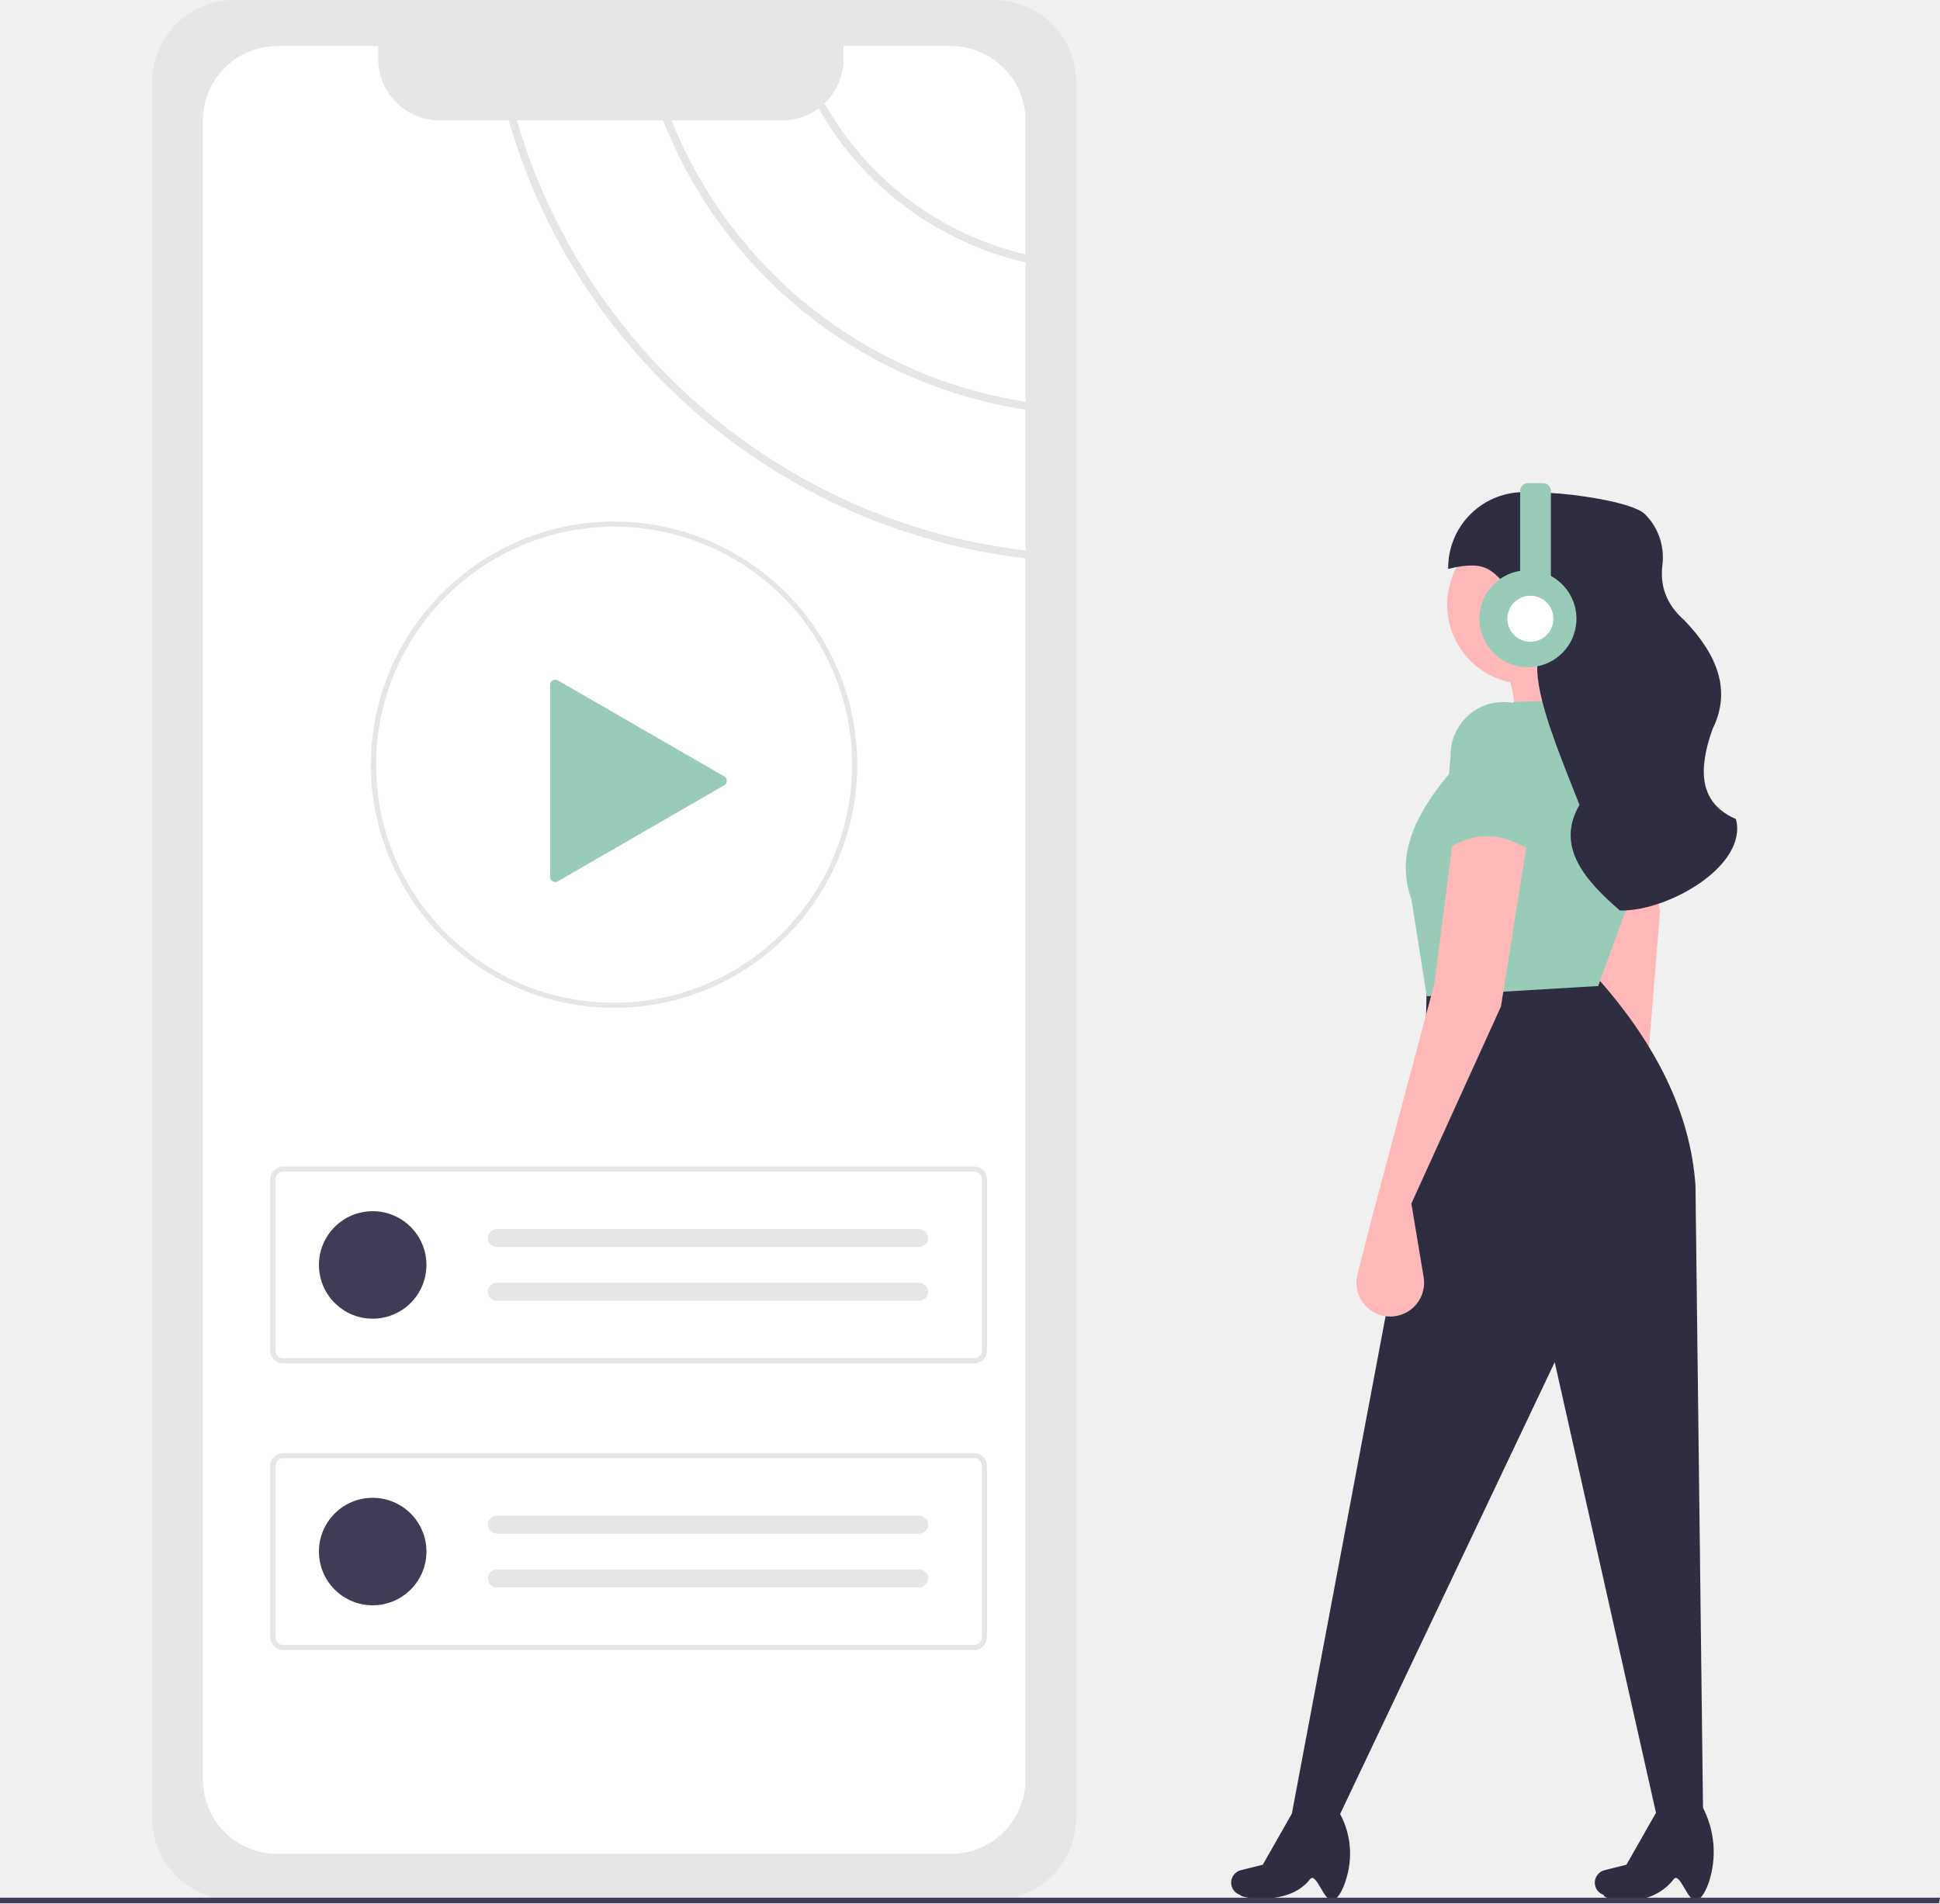
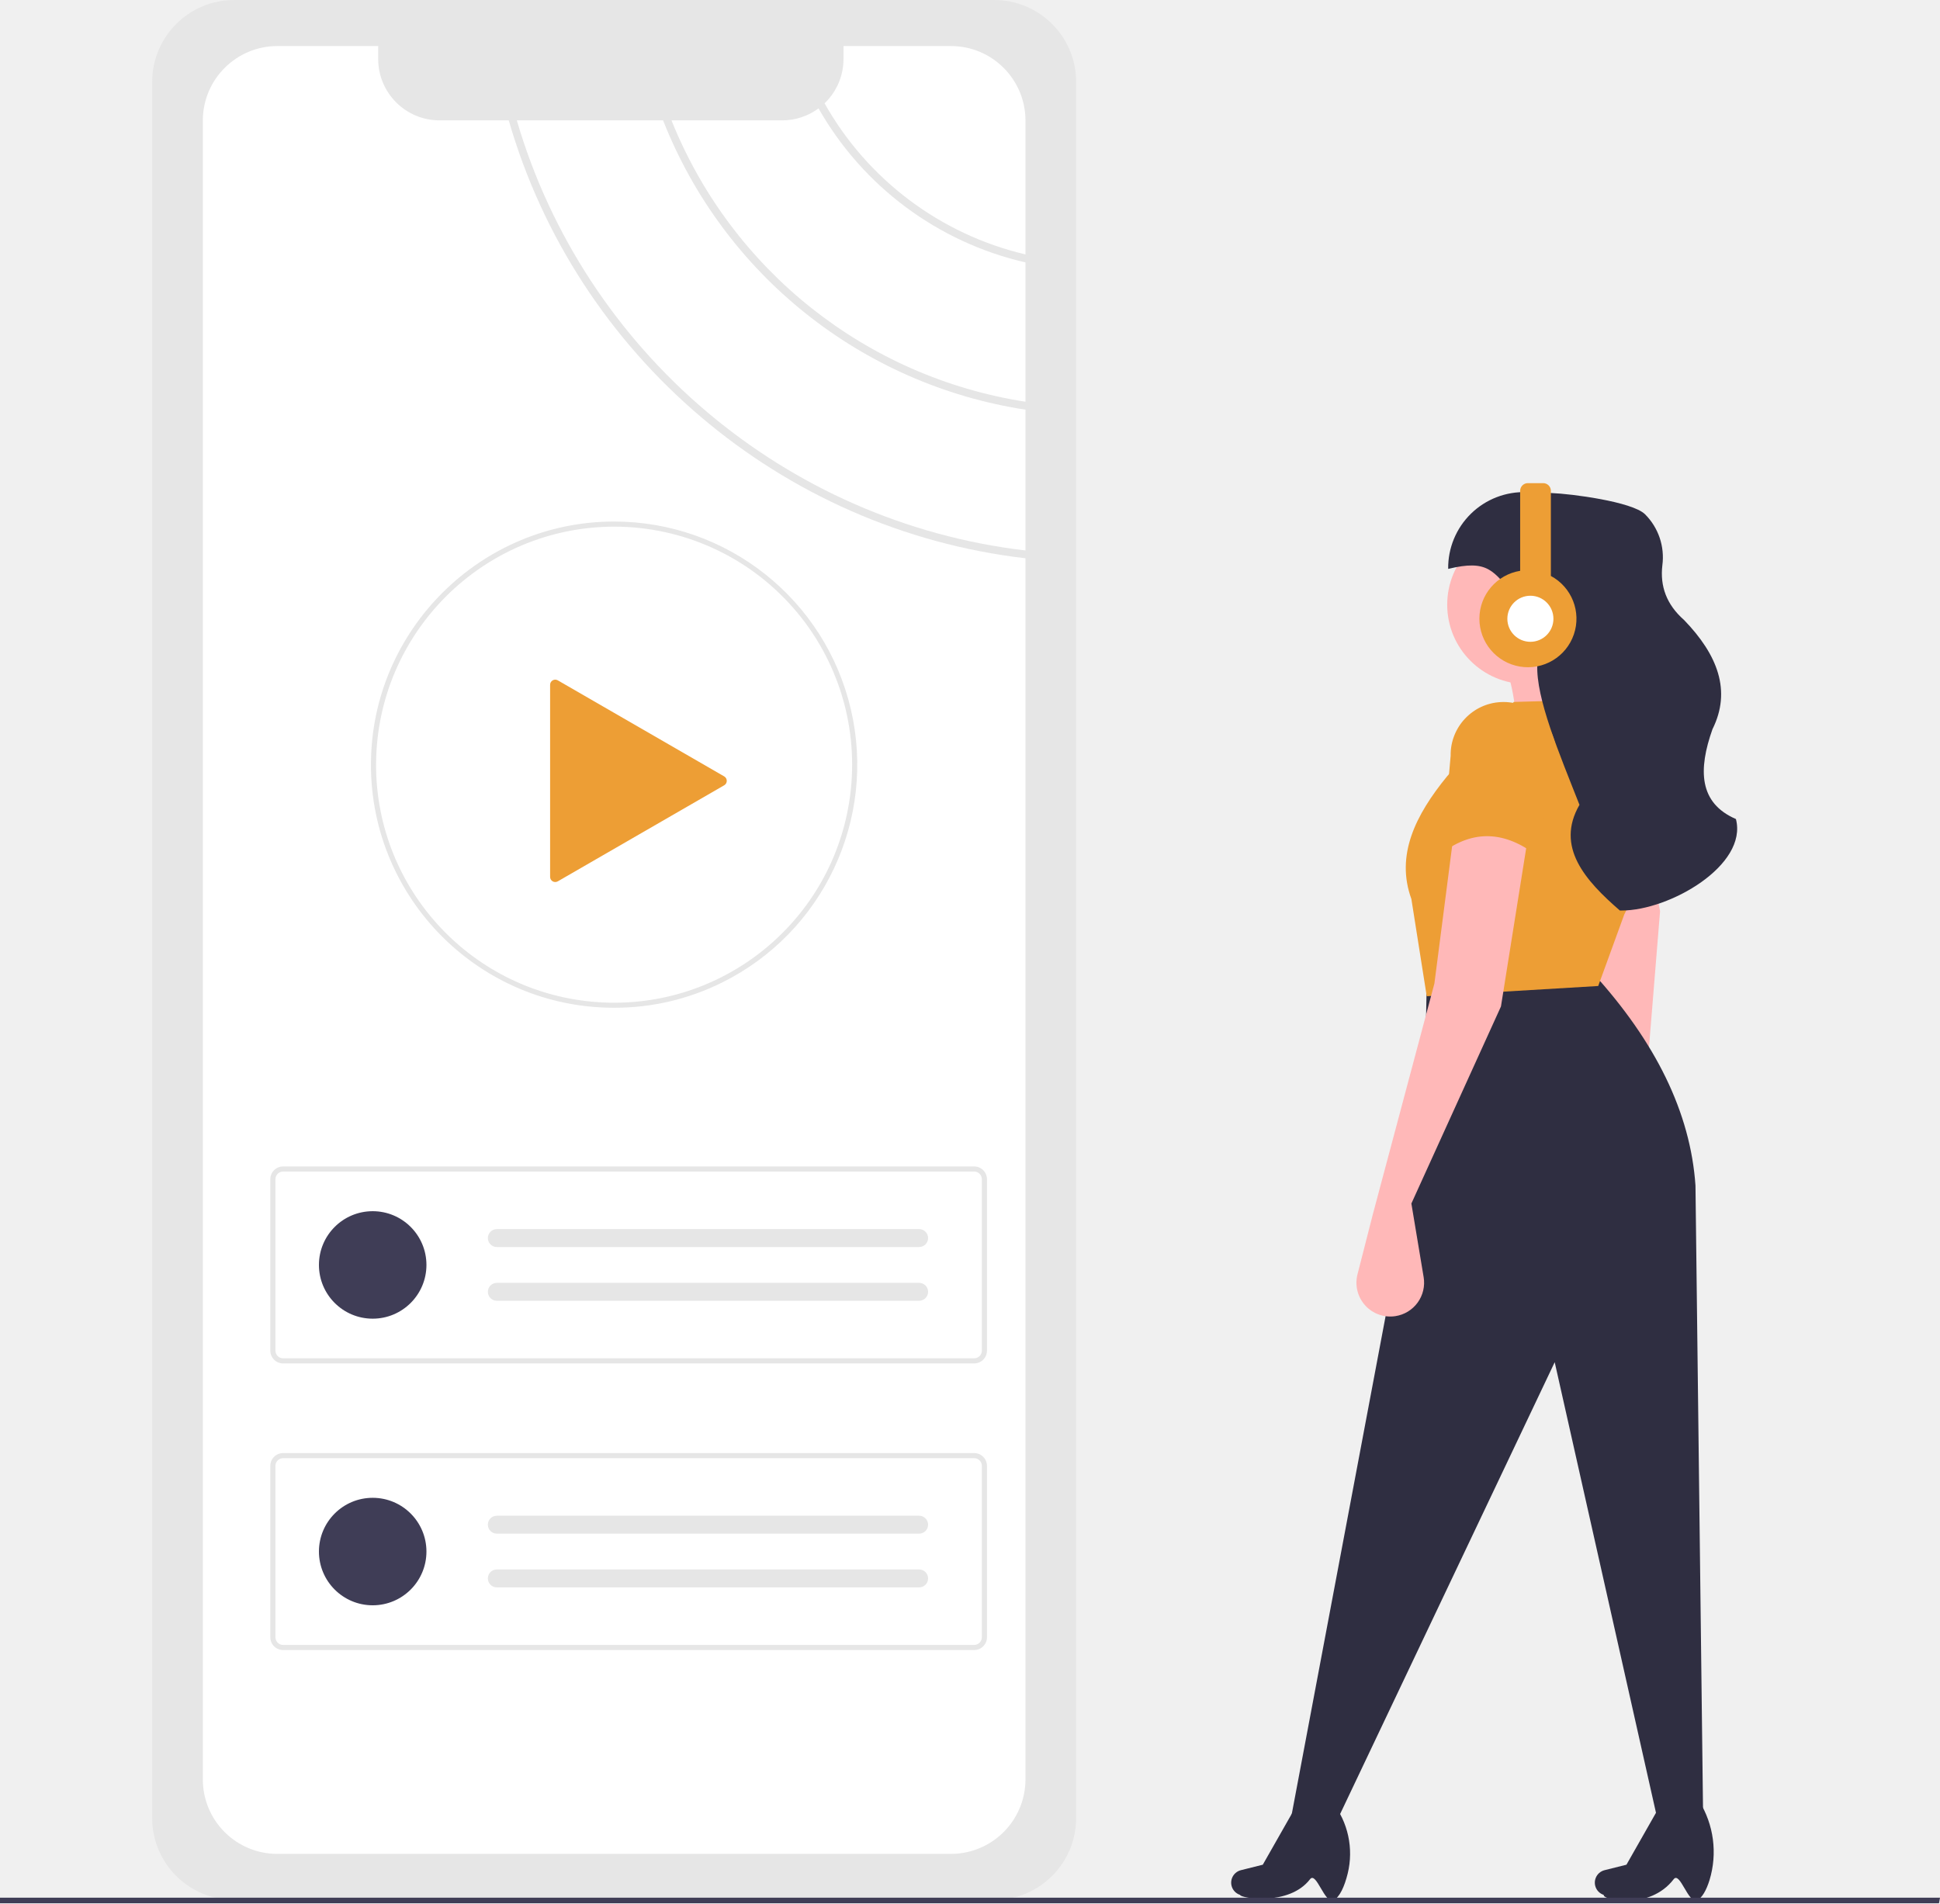
<svg xmlns="http://www.w3.org/2000/svg" id="a72165a3-c5ba-49c6-9929-450570401138" data-name="Layer 1" width="757.964" height="743.732" viewBox="0 0 757.964 743.732">
  <path d="M312.471,78.134a32.036,32.036,0,0,0-32,32V788.562a32.036,32.036,0,0,0,32,32H609.471a32.037,32.037,0,0,0,32-32V110.134a32.036,32.036,0,0,0-32-32Z" transform="translate(-221.018 -78.13389)" fill="#e6e6e6" />
  <path d="M621.676,235.116v-54.44a125.247,125.247,0,0,1-80.859-60.189l-.001.001a23.789,23.789,0,0,1-14.22,4.68H483.368A178.549,178.549,0,0,0,621.676,235.116Z" transform="translate(-221.018 -78.13389)" fill="#fff" />
  <path d="M621.676,177.556V125.258a29.121,29.121,0,0,0-29.13-29.13h-41.97v5.05a23.917,23.917,0,0,1-7.399,17.329A122.298,122.298,0,0,0,621.676,177.556Z" transform="translate(-221.018 -78.13389)" fill="#fff" />
  <path d="M419.787,125.168H392.756a23.987,23.987,0,0,1-23.98-23.99v-5.05h-39.38a29.128,29.128,0,0,0-29.13,29.13v648.2a29.079,29.079,0,0,0,29.13,29.11h263.15a28.362,28.362,0,0,0,3.59-.22,29.146,29.146,0,0,0,25.54-28.89V296.286C525.967,285.196,446.218,216.907,419.787,125.168Z" transform="translate(-221.018 -78.13389)" fill="#fff" />
  <path d="M480.088,125.168H422.947c26.301,90.039,104.68,157.028,198.729,168.068V238.216A181.668,181.668,0,0,1,480.088,125.168Z" transform="translate(-221.018 -78.13389)" fill="#fff" />
  <path d="M601.63,610.915H331.629a5.006,5.006,0,0,1-5-5V538.94a5.006,5.006,0,0,1,5-5H601.63a5.006,5.006,0,0,1,5,5v66.976A5.006,5.006,0,0,1,601.63,610.915ZM331.629,535.94a3.003,3.003,0,0,0-3,3v66.976a3.003,3.003,0,0,0,3,3H601.63a3.003,3.003,0,0,0,3-3V538.94a3.003,3.003,0,0,0-3-3Z" transform="translate(-221.018 -78.13389)" fill="#e6e6e6" />
  <circle cx="145.611" cy="494.293" r="21" fill="#3f3d56" />
  <path d="M415.129,558.427a3.5,3.5,0,1,0,0,7h165a3.5,3.5,0,0,0,0-7Z" transform="translate(-221.018 -78.13389)" fill="#e6e6e6" />
  <path d="M415.129,579.427a3.5,3.5,0,1,0,0,7h165a3.5,3.5,0,0,0,0-7Z" transform="translate(-221.018 -78.13389)" fill="#e6e6e6" />
  <path d="M601.63,722.915H331.629a5.006,5.006,0,0,1-5-5V650.94a5.006,5.006,0,0,1,5-5H601.63a5.006,5.006,0,0,1,5,5v66.976A5.006,5.006,0,0,1,601.63,722.915ZM331.629,647.94a3.003,3.003,0,0,0-3,3v66.976a3.003,3.003,0,0,0,3,3H601.63a3.003,3.003,0,0,0,3-3V650.94a3.003,3.003,0,0,0-3-3Z" transform="translate(-221.018 -78.13389)" fill="#e6e6e6" />
  <circle cx="145.611" cy="606.293" r="21" fill="#3f3d56" />
  <path d="M415.129,670.427a3.5,3.5,0,1,0,0,7h165a3.5,3.5,0,0,0,0-7Z" transform="translate(-221.018 -78.13389)" fill="#e6e6e6" />
  <path d="M415.129,691.427a3.5,3.5,0,1,0,0,7h165a3.5,3.5,0,0,0,0-7Z" transform="translate(-221.018 -78.13389)" fill="#e6e6e6" />
  <path d="M460.947,471.93a94.96,94.96,0,0,1-95-95c0-.199 0-.408.012-.607.291-52.025,42.903-94.393,94.988-94.393a95.015,95.015,0,0,1,42.185,180.145A94.106,94.106,0,0,1,460.947,471.93Zm0-188a93.198,93.198,0,0,0-92.99,92.456c-.011.212-.01.383-.01.544a93,93,0,0,0,185.159,12.507,92.981,92.981,0,0,0-92.159-105.507Z" transform="translate(-221.018 -78.13389)" fill="#e6e6e6" />
-   <path d="M503.97,381.529l-65.022-37.541a2,2,0,0,0-3,1.732v75.081a2,2,0,0,0,3,1.732l65.022-37.541a2,2,0,0,0,0-3.464l-65.022-37.541a2,2,0,0,0-3,1.732v75.081a2,2,0,0,0,3,1.732l65.022-37.541A2,2,0,0,0,503.97,381.529Z" transform="translate(-221.018 -78.13389)" fill="#99ccb8" />
+   <path d="M503.97,381.529l-65.022-37.541a2,2,0,0,0-3,1.732v75.081a2,2,0,0,0,3,1.732l65.022-37.541a2,2,0,0,0,0-3.464l-65.022-37.541a2,2,0,0,0-3,1.732v75.081a2,2,0,0,0,3,1.732l65.022-37.541A2,2,0,0,0,503.97,381.529Z" transform="translate(-221.018 -78.13389)" fill="#ed9e35" />
  <path d="M857.447,368.43l-44,5c.601-13.515-.542-26.122-5-37l36-13C841.222,336.889,847.28,352.24,857.447,368.43Z" transform="translate(-221.018 -78.13389)" fill="#ffb8b8" />
  <path d="M862.754,518.515,877.006,543.958a13.22,13.22,0,0,1-5.244,18.089l0,0a13.22,13.22,0,0,1-19.45-10.373l-2.318-24.315-7.896-92.81L828.63,373.503l27.964-7.939,13.016,68.648Z" transform="translate(-221.018 -78.13389)" fill="#ffb8b8" />
  <path d="M886.447,789.43l-18-1-40-178-85,179-18-1,52-276,1-50,65-4c24.293,26.717,38.052,54.346,40,83Z" transform="translate(-221.018 -78.13389)" fill="#2f2e41" />
  <path d="M741.988,820.684c-3.407,1.555-6.683-11.417-9.135-8.219-8.235,10.738-27.41,7.369-27.324,6.129a5.025,5.025,0,0,1-3.167-6.549h0a5.025,5.025,0,0,1,3.486-3.111L714.397,806.797l13.424-23.607,13.704-.926h0A32.74,32.74,0,0,1,747.58,810.194C746.336,815.269,744.417,819.575,741.988,820.684Z" transform="translate(-221.018 -78.13389)" fill="#2f2e41" />
  <path d="M884.068,820.684c-3.407,1.555-6.682-11.416-9.135-8.219-9.488,12.365-27.963,8.097-27.324,6.129a5.025,5.025,0,0,1-3.167-6.549h0a5.025,5.025,0,0,1,3.486-3.111l8.549-2.137,13.424-23.607L884.531,781.338l.37.604a37.721,37.721,0,0,1,4.042,30.844C887.726,816.685,886.07,819.77,884.068,820.684Z" transform="translate(-221.018 -78.13389)" fill="#2f2e41" />
  <circle cx="596.429" cy="236.296" r="31" fill="#ffb8b8" />
-   <path d="M845.447,463.43l-67,4-6-38c-6.211-17.082,1.552-32.774,14-48l26-29,36-1h0a26.888,26.888,0,0,1,18.296,22.248,106.429,106.429,0,0,1-11.132,61.826Z" transform="translate(-221.018 -78.13389)" fill="#99ccb8" />
+   <path d="M845.447,463.43l-67,4-6-38c-6.211-17.082,1.552-32.774,14-48l26-29,36-1h0a26.888,26.888,0,0,1,18.296,22.248,106.429,106.429,0,0,1-11.132,61.826Z" transform="translate(-221.018 -78.13389)" fill="#ed9e35" />
  <path d="M772.447,548.43l4.794,28.766A13.22,13.22,0,0,1,766.182,592.44h0a13.22,13.22,0,0,1-14.788-16.347l6.053-23.663,24-90,8-62,29,2-11,69Z" transform="translate(-221.018 -78.13389)" fill="#ffb8b8" />
  <path d="M854.623,433.93H853.906c-13.522-11.717-25.273-24.852-15.783-41.296C830.074,372.207,821.102,350.994,821.644,337.87c.401-9.707-2.425-19.377-8.743-26.757-8.552-9.99-10.456-14.452-26.075-10.674l0,0a29.597,29.597,0,0,1,30.67-29.989l9.759.355c7.465.271,31.323,3.323,36.446,8.249a23.766,23.766,0,0,1,6.804,19.983c-.957,8.145,1.612,15.337,8.478,21.368,13.144,13.592,18.566,27.695,11.113,42.65-5.625,15.832-5.356,28.864,9.153,35.129h0v0C903.96,416.27,873.312,433.93,854.623,433.93Z" transform="translate(-221.018 -78.13389)" fill="#2f2e41" />
-   <path d="M821.447,412.43c-12.413-9.496-24.75-10.246-37-1l3.345-37.973a20.647,20.647,0,0,1,19.662-20.979h0a20.647,20.647,0,0,1,21.626,20.968Z" transform="translate(-221.018 -78.13389)" fill="#99ccb8" />
+   <path d="M821.447,412.43c-12.413-9.496-24.75-10.246-37-1l3.345-37.973a20.647,20.647,0,0,1,19.662-20.979h0a20.647,20.647,0,0,1,21.626,20.968Z" transform="translate(-221.018 -78.13389)" fill="#ed9e35" />
  <ellipse cx="596.929" cy="242.296" rx="4" ry="7.5" fill="#ffb8b8" />
-   <path d="M826.947,303.196v-33.266a3,3,0,0,0-3-3h-6a3,3,0,0,0-3,3v31.259a18.962,18.962,0,1,0,12,2.007Z" transform="translate(-221.018 -78.13389)" fill="#99ccb8" />
+   <path d="M826.947,303.196v-33.266a3,3,0,0,0-3-3h-6a3,3,0,0,0-3,3v31.259a18.962,18.962,0,1,0,12,2.007Z" transform="translate(-221.018 -78.13389)" fill="#ed9e35" />
  <circle cx="597.929" cy="241.796" r="9" fill="#fff" />
  <polygon points="757.569 743.732 0 743.732 0 741.551 757.964 741.551 757.569 743.732" fill="#3f3d56" />
</svg>
